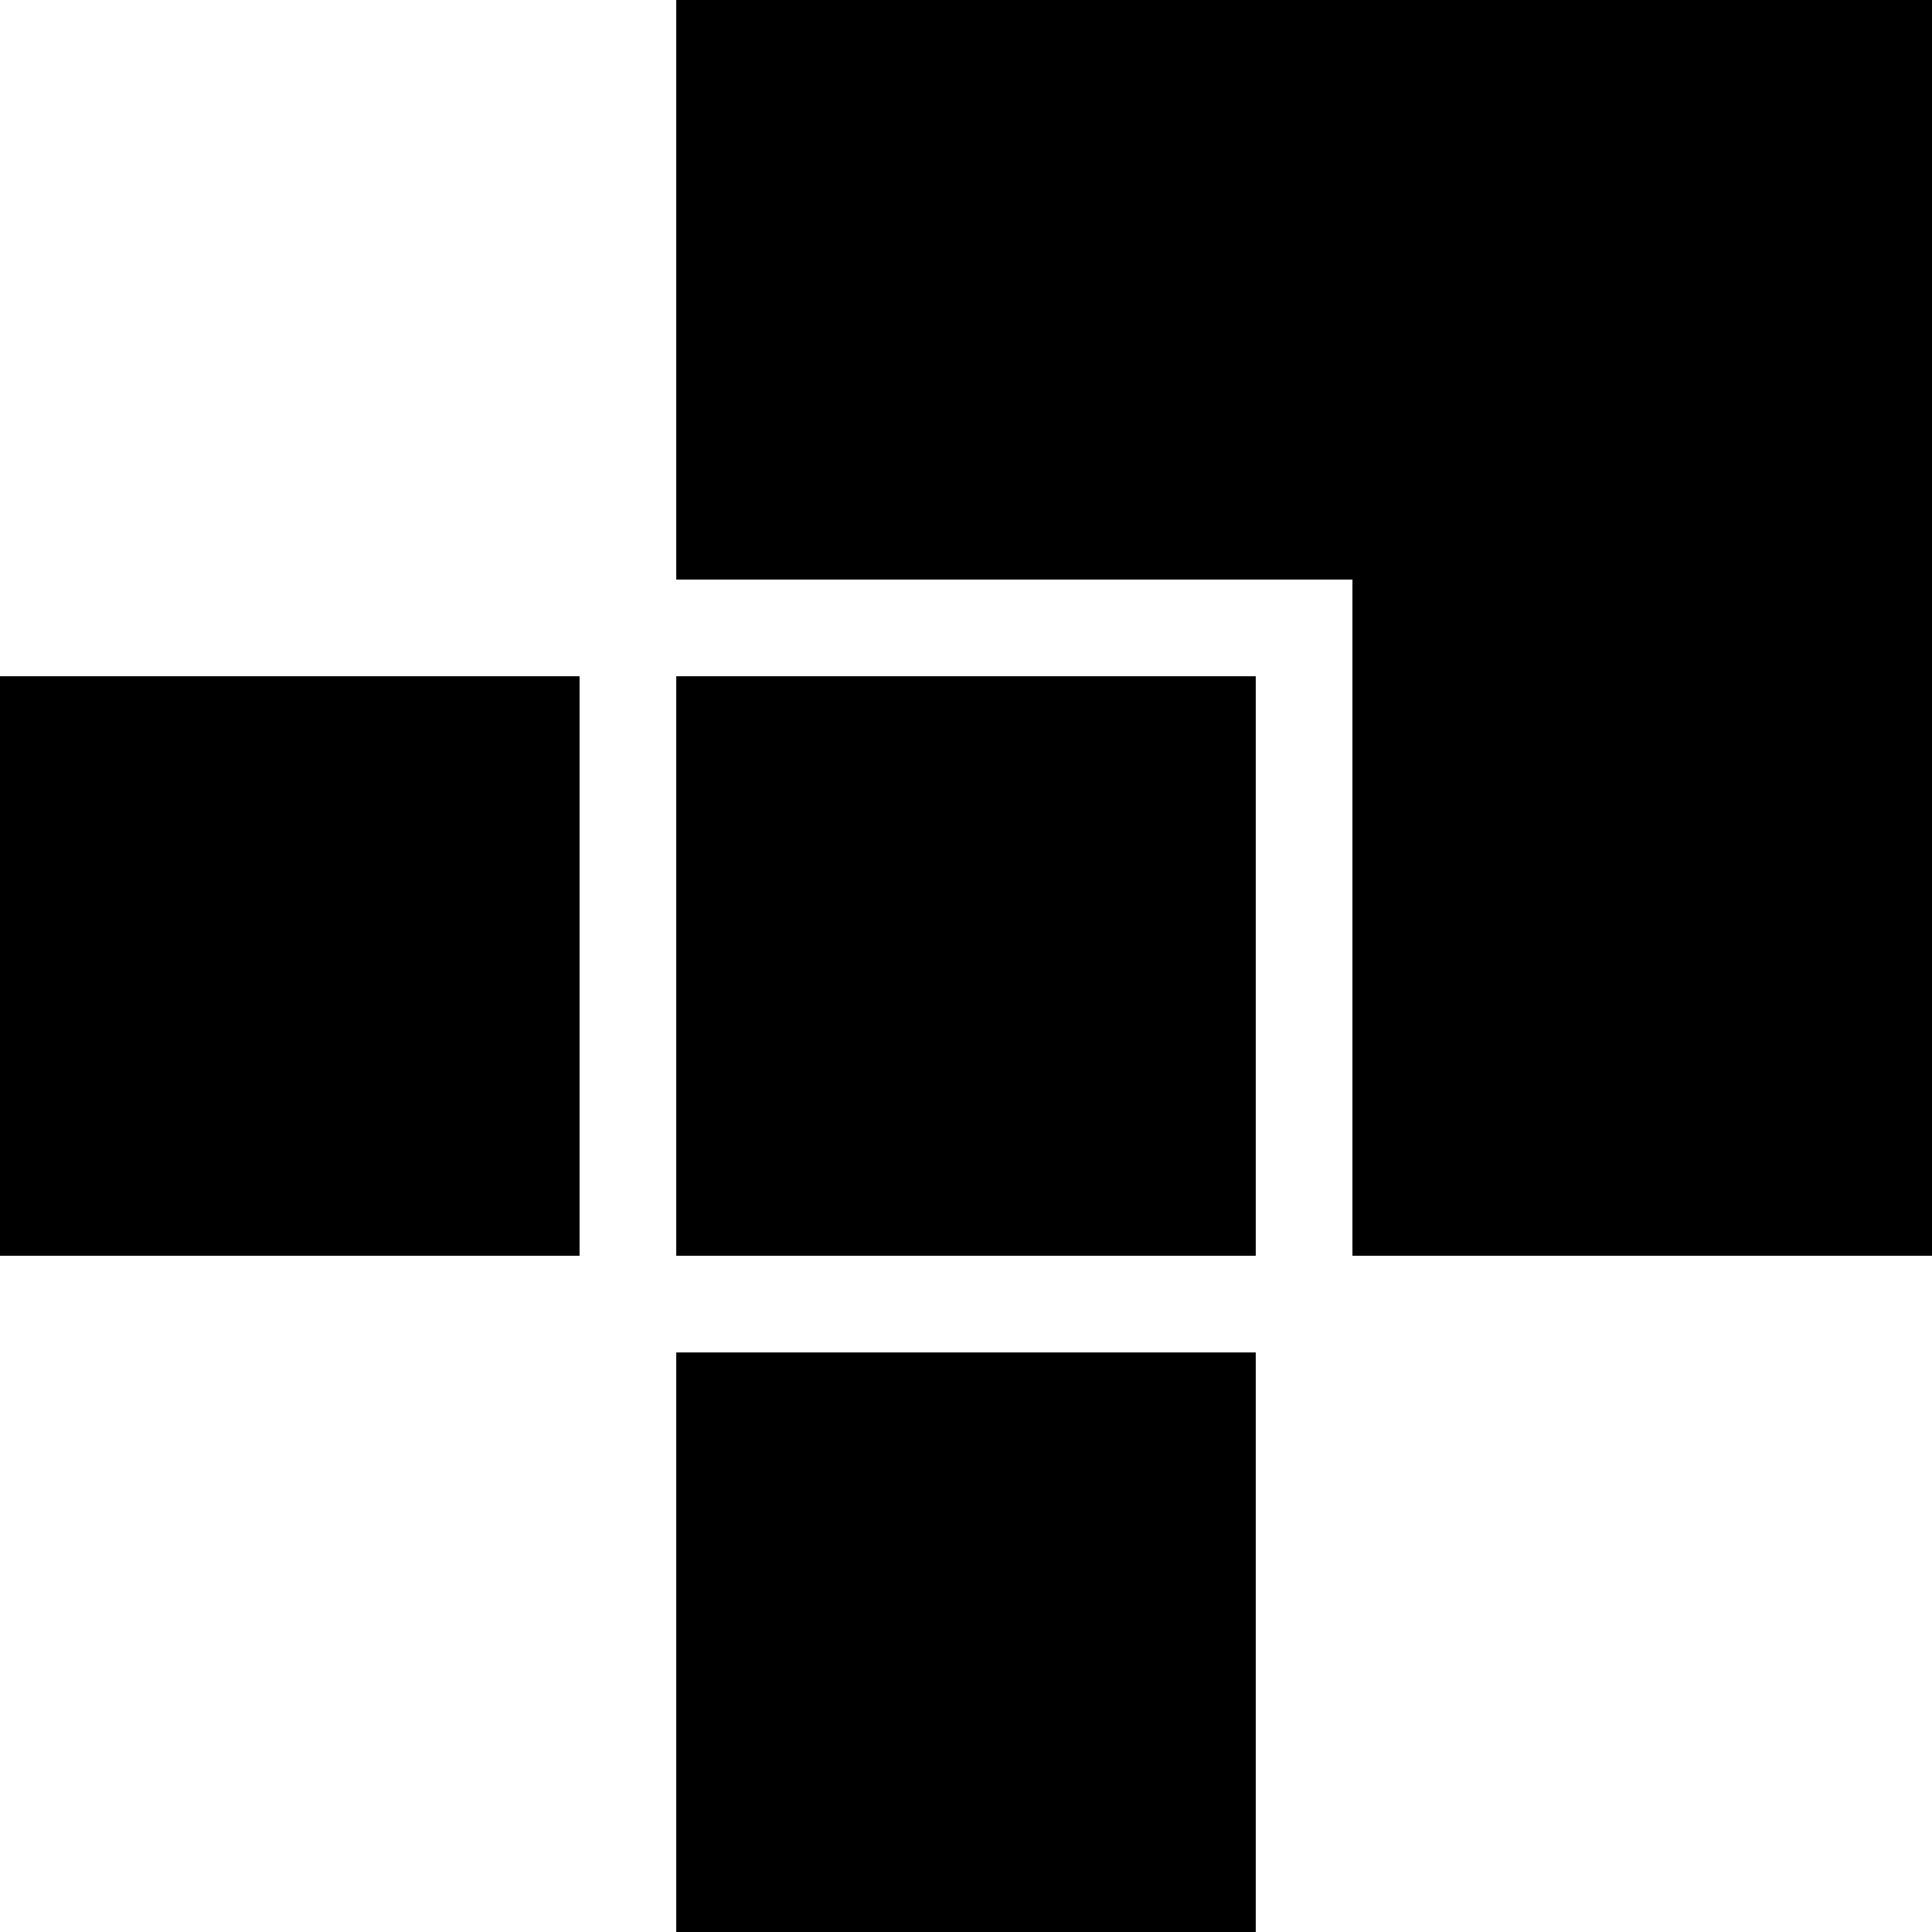
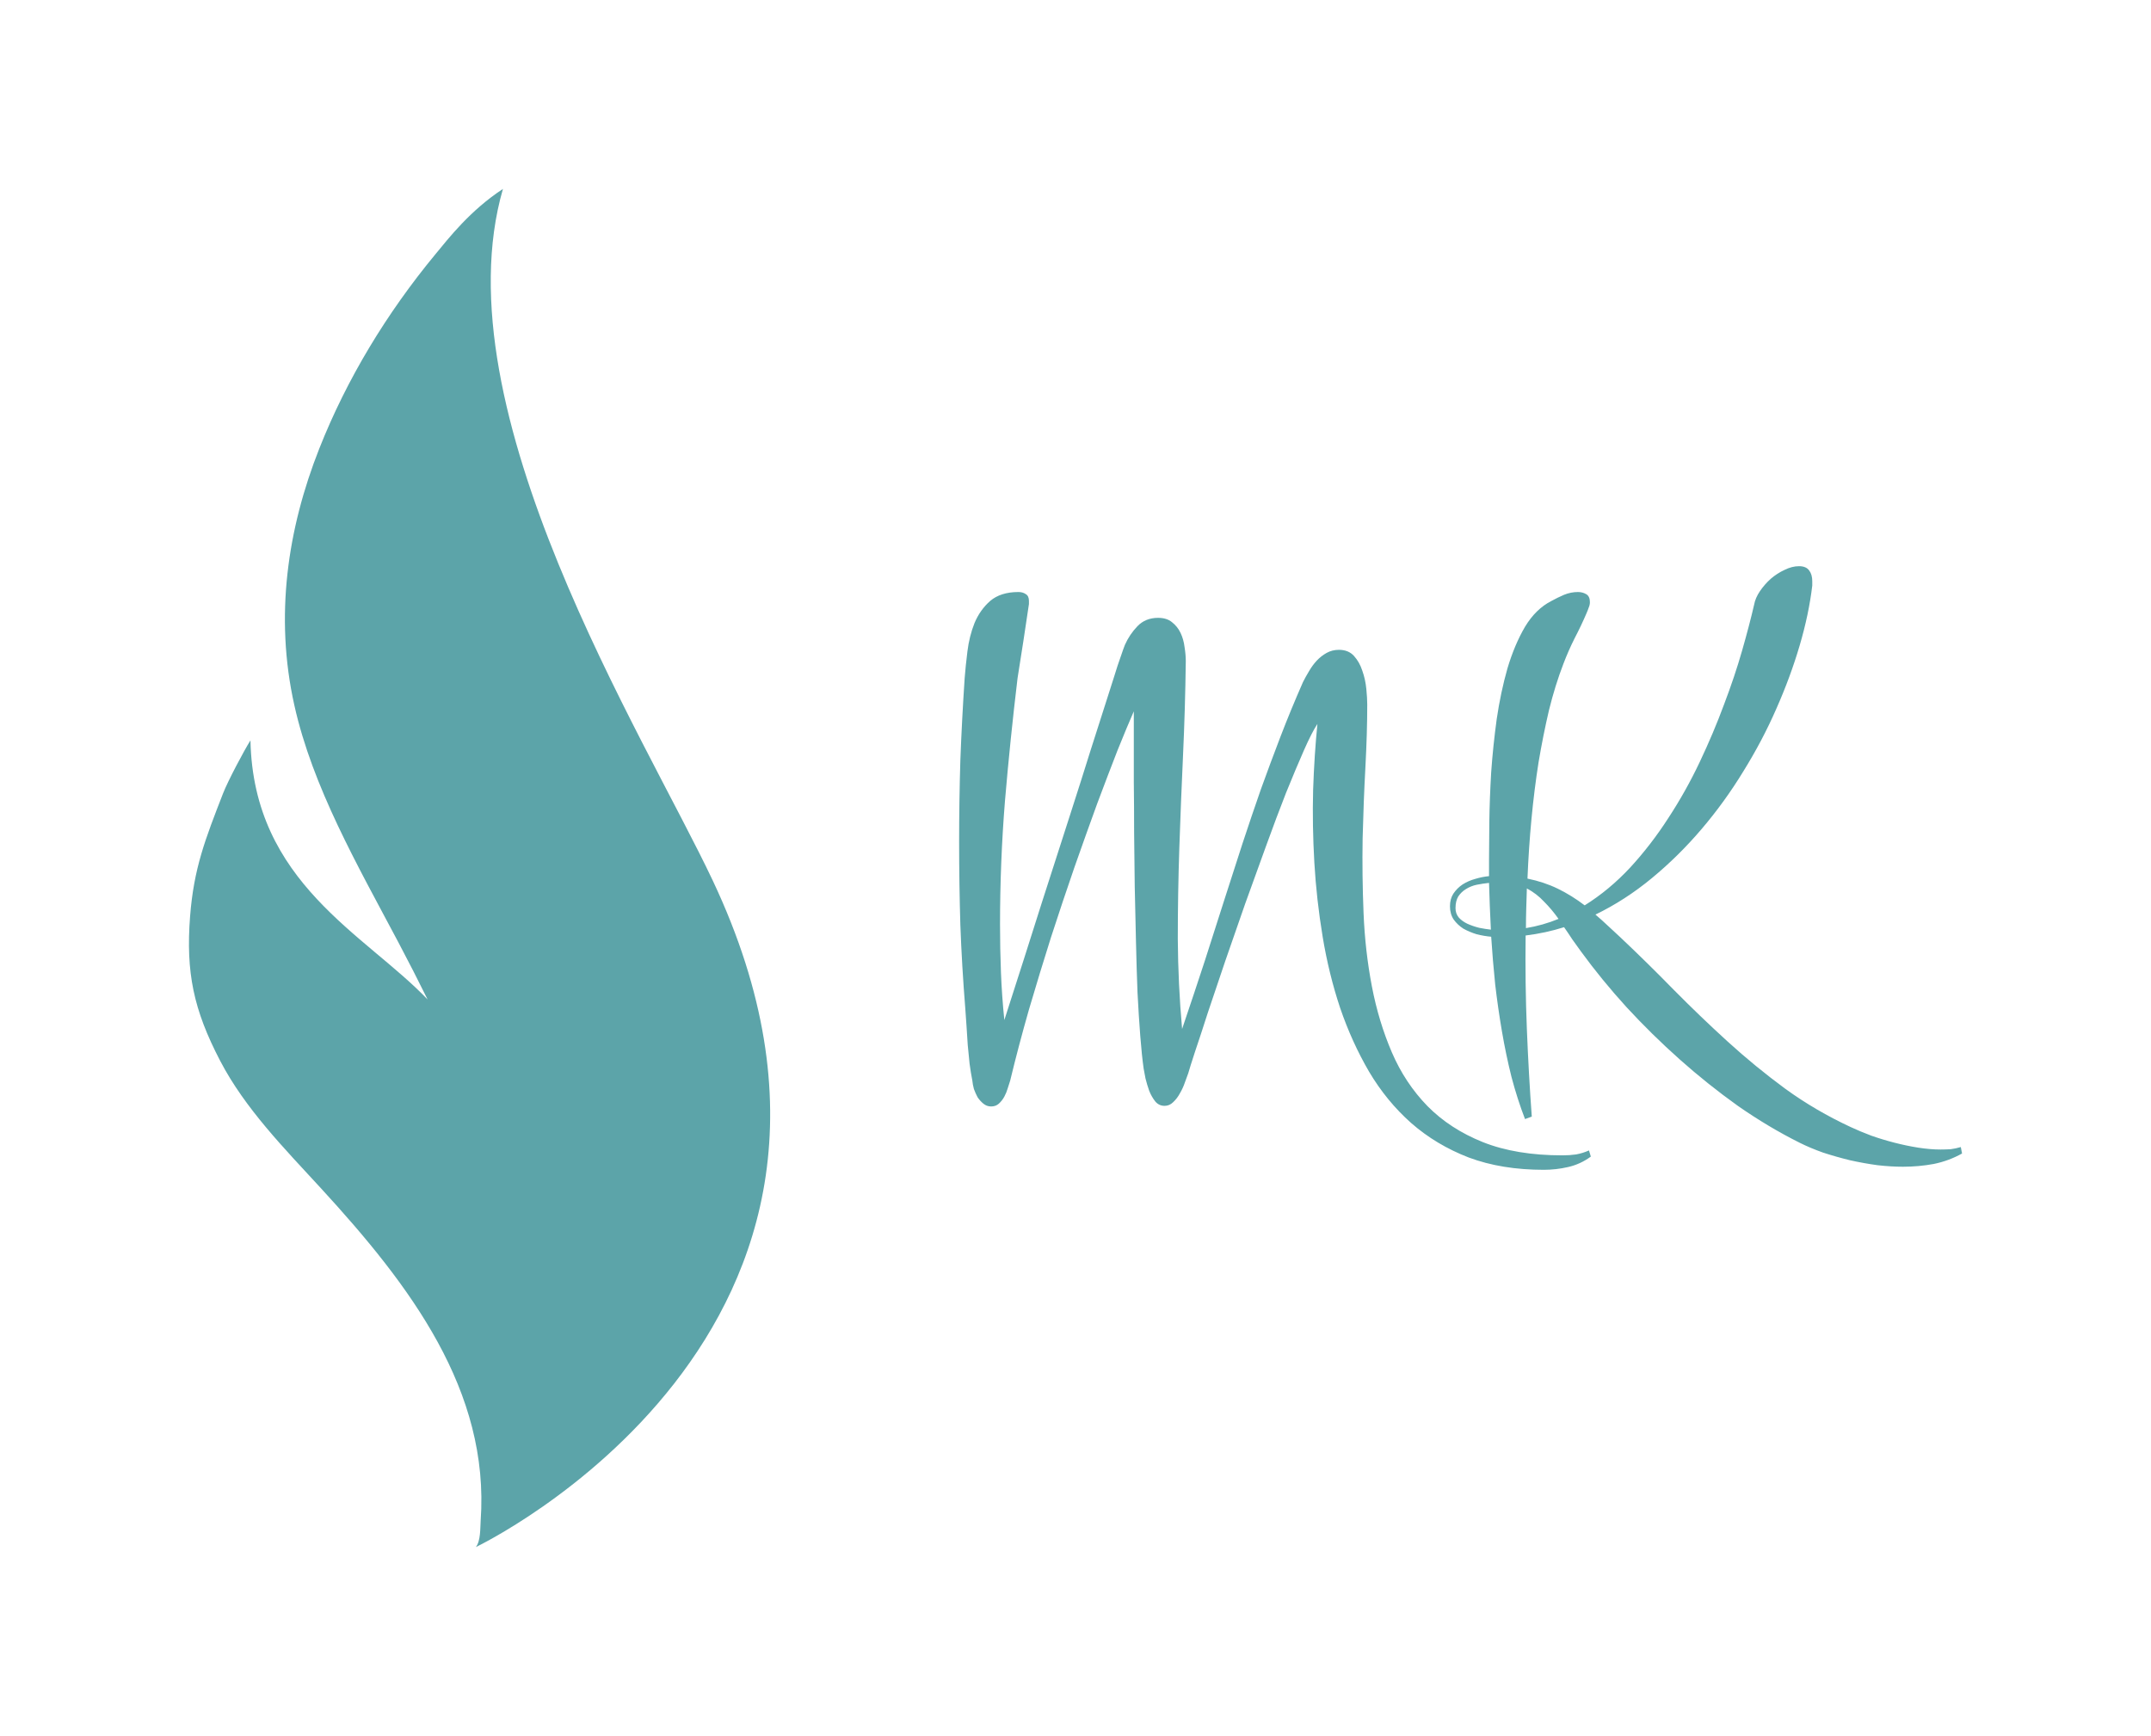
- <svg xmlns="http://www.w3.org/2000/svg" viewBox="0 0 800 800" fill="black">
-   <rect x="280" y="560" width="240" height="240" fill="inherit" />
-   <rect x="280" y="280" width="240" height="240" fill="inherit" />
-   <rect y="280" width="240" height="240" fill="inherit" />
-   <path fill-rule="evenodd" clip-rule="evenodd" d="M560 0H280V240H560V520H800V0H560Z" fill="inherit" />
+ <svg xmlns="http://www.w3.org/2000/svg" version="1.1" viewBox="-1484.308 -1648.638 3497.008 2822.775">
+   <defs />
+   <g>
+     <g transform="matrix(24.4671,0,0,24.4671,-1927.995,-1460.592)">
+       <g>
+         <path d="M46.547,58.738c-4.128-4.331-11.578-7.743-11.771-17.221c-0.446,0.713-1.499,2.698-1.823,3.53   c-1.18,3.038-1.942,4.97-2.189,8.174c-0.286,3.715,0.227,6.195,2.004,9.602c1.649,3.162,4.247,5.8,6.711,8.482   c5.896,6.421,11.213,13.426,10.593,22.088c-0.033,0.465,0.008,1.322-0.319,1.736c0,0,29.919-14.245,15.744-44.29   C60.95,41.201,47.3,19.572,51.553,4.87c-2.179,1.428-3.599,3.265-4.487,4.34c-3.241,3.922-5.891,8.294-7.715,12.912   c-2.116,5.355-2.975,11.152-1.662,17.047c1.219,5.471,4.188,10.625,6.921,15.78C45.276,56.205,45.92,57.47,46.547,58.738" fill="#5ca4a9" style="" />
+       </g>
+       <defs />
+     </g>
+     <g>
+       <g transform="matrix(0.5,0,0,-0.5,0,0)">
+         <path d="M2198 -444L2204 -464Q2170 -489 2130 -498Q2091 -507 2051 -507Q1914 -507 1807 -467Q1701 -426 1620 -355Q1540 -284 1483 -188Q1427 -92 1389 19Q1352 130 1332 251Q1312 372 1305 492Q1298 613 1301 728Q1305 844 1315 943Q1297 916 1271 857Q1245 798 1213 719Q1182 640 1148 546Q1114 453 1080 358Q1047 263 1015 171Q984 80 959 5Q935 -70 917 -123Q900 -175 895 -193Q891 -205 884 -223Q878 -241 868 -258Q859 -275 846 -287Q834 -299 818 -299Q800 -299 788 -285Q776 -270 768 -250Q761 -230 756 -210Q752 -190 750 -178Q744 -136 739 -72Q734 -8 730 70Q727 148 725 236Q723 325 721 414Q720 504 719 590Q719 677 718 752Q718 828 718 888Q718 948 718 984Q696 934 665 857Q635 780 599 684Q564 588 525 477Q487 367 449 250Q412 133 377 14Q343 -105 316 -217Q313 -227 308 -242Q304 -256 297 -269Q290 -282 279 -292Q269 -301 254 -301Q240 -301 229 -292Q218 -283 210 -271Q203 -258 198 -244Q194 -229 193 -217Q188 -192 184 -162Q181 -132 178 -101Q176 -69 174 -39Q172 -8 170 18Q159 155 154 289Q150 423 150 559Q150 693 154 825Q159 957 168 1092Q171 1131 177 1179Q183 1228 200 1271Q218 1314 251 1343Q285 1372 343 1372Q357 1372 367 1365Q377 1359 377 1343L377 1333Q368 1273 359 1213Q350 1154 340 1092Q316 892 299 692Q283 493 283 291Q283 212 286 135Q289 58 297 -20Q366 194 418 359Q471 524 511 648Q551 772 578 859Q606 947 625 1006Q644 1065 655 1100Q666 1136 673 1155Q680 1175 683 1184Q686 1193 689 1200Q704 1234 730 1261Q756 1288 797 1288Q825 1288 842 1274Q860 1260 870 1239Q880 1218 883 1193Q887 1168 887 1147Q885 992 878 840Q871 689 866 540Q861 391 861 244Q862 97 875 -49Q915 69 949 173Q983 278 1013 373Q1044 468 1072 556Q1101 644 1131 730Q1162 816 1195 902Q1228 988 1268 1079Q1277 1097 1288 1115Q1299 1134 1313 1149Q1327 1164 1345 1174Q1363 1184 1385 1184Q1416 1184 1434 1164Q1452 1144 1461 1116Q1471 1088 1474 1057Q1477 1027 1477 1006Q1477 914 1471 802Q1465 691 1462 571Q1460 451 1465 328Q1470 205 1492 90Q1514 -25 1557 -125Q1600 -225 1673 -300Q1746 -374 1853 -417Q1961 -460 2112 -460Q2135 -460 2156 -457Q2178 -453 2198 -444ZM2201 1339Q2201 1330 2197 1321Q2194 1312 2190 1303Q2172 1261 2151 1221Q2131 1181 2115 1139Q2088 1069 2068 988Q2049 907 2034 818Q2020 729 2011 634Q2002 539 1998 440Q2052 429 2097 407Q2142 385 2184 353Q2264 403 2332 476Q2400 550 2456 637Q2513 724 2558 819Q2603 914 2637 1006Q2672 1098 2696 1182Q2720 1266 2735 1331Q2739 1353 2754 1375Q2769 1397 2789 1415Q2810 1433 2834 1444Q2858 1456 2881 1456Q2904 1456 2914 1442Q2924 1429 2924 1407L2924 1393Q2913 1300 2883 1198Q2853 1096 2807 992Q2762 889 2700 789Q2639 689 2564 601Q2490 514 2403 442Q2316 370 2219 323Q2239 306 2258 288Q2278 270 2299 250Q2388 166 2473 79Q2559 -8 2649 -90Q2739 -172 2837 -244Q2935 -315 3049 -368Q3079 -382 3116 -396Q3153 -409 3192 -419Q3231 -429 3269 -435Q3308 -441 3341 -441Q3358 -441 3374 -440Q3390 -438 3407 -433L3411 -454Q3368 -478 3319 -488Q3270 -497 3219 -497Q3180 -497 3136 -492Q3092 -486 3047 -476Q3002 -465 2959 -451Q2917 -436 2883 -419Q2781 -368 2682 -299Q2584 -229 2493 -148Q2402 -67 2320 22Q2239 111 2172 203Q2158 222 2144 242Q2131 262 2117 282Q2057 263 1992 255Q1990 100 1996 -49Q2002 -198 2012 -334L1990 -342Q1965 -277 1946 -205Q1928 -133 1915 -57Q1902 19 1893 96Q1885 174 1880 251Q1857 253 1833 259Q1810 266 1790 277Q1771 289 1758 307Q1746 325 1746 350Q1746 374 1757 391Q1769 409 1787 421Q1806 433 1828 439Q1851 446 1873 448L1873 504Q1873 553 1874 627Q1875 701 1880 786Q1886 871 1898 959Q1911 1047 1933 1124Q1956 1201 1990 1259Q2025 1317 2076 1343Q2096 1354 2117 1363Q2139 1372 2162 1372Q2177 1372 2189 1365Q2201 1358 2201 1339ZM1764 344Q1764 326 1775 313Q1786 301 1803 293Q1821 285 1841 280Q1861 276 1879 274Q1875 352 1873 426Q1853 424 1833 420Q1814 416 1798 406Q1783 397 1773 382Q1764 367 1764 344ZM1993 279Q2048 288 2099 309Q2077 340 2052 365Q2028 391 1996 408Q1995 376 1994 343Q1993 311 1993 279Z" fill="#5ca4a9" style="" />
+       </g>
+     </g>
+   </g>
</svg>
